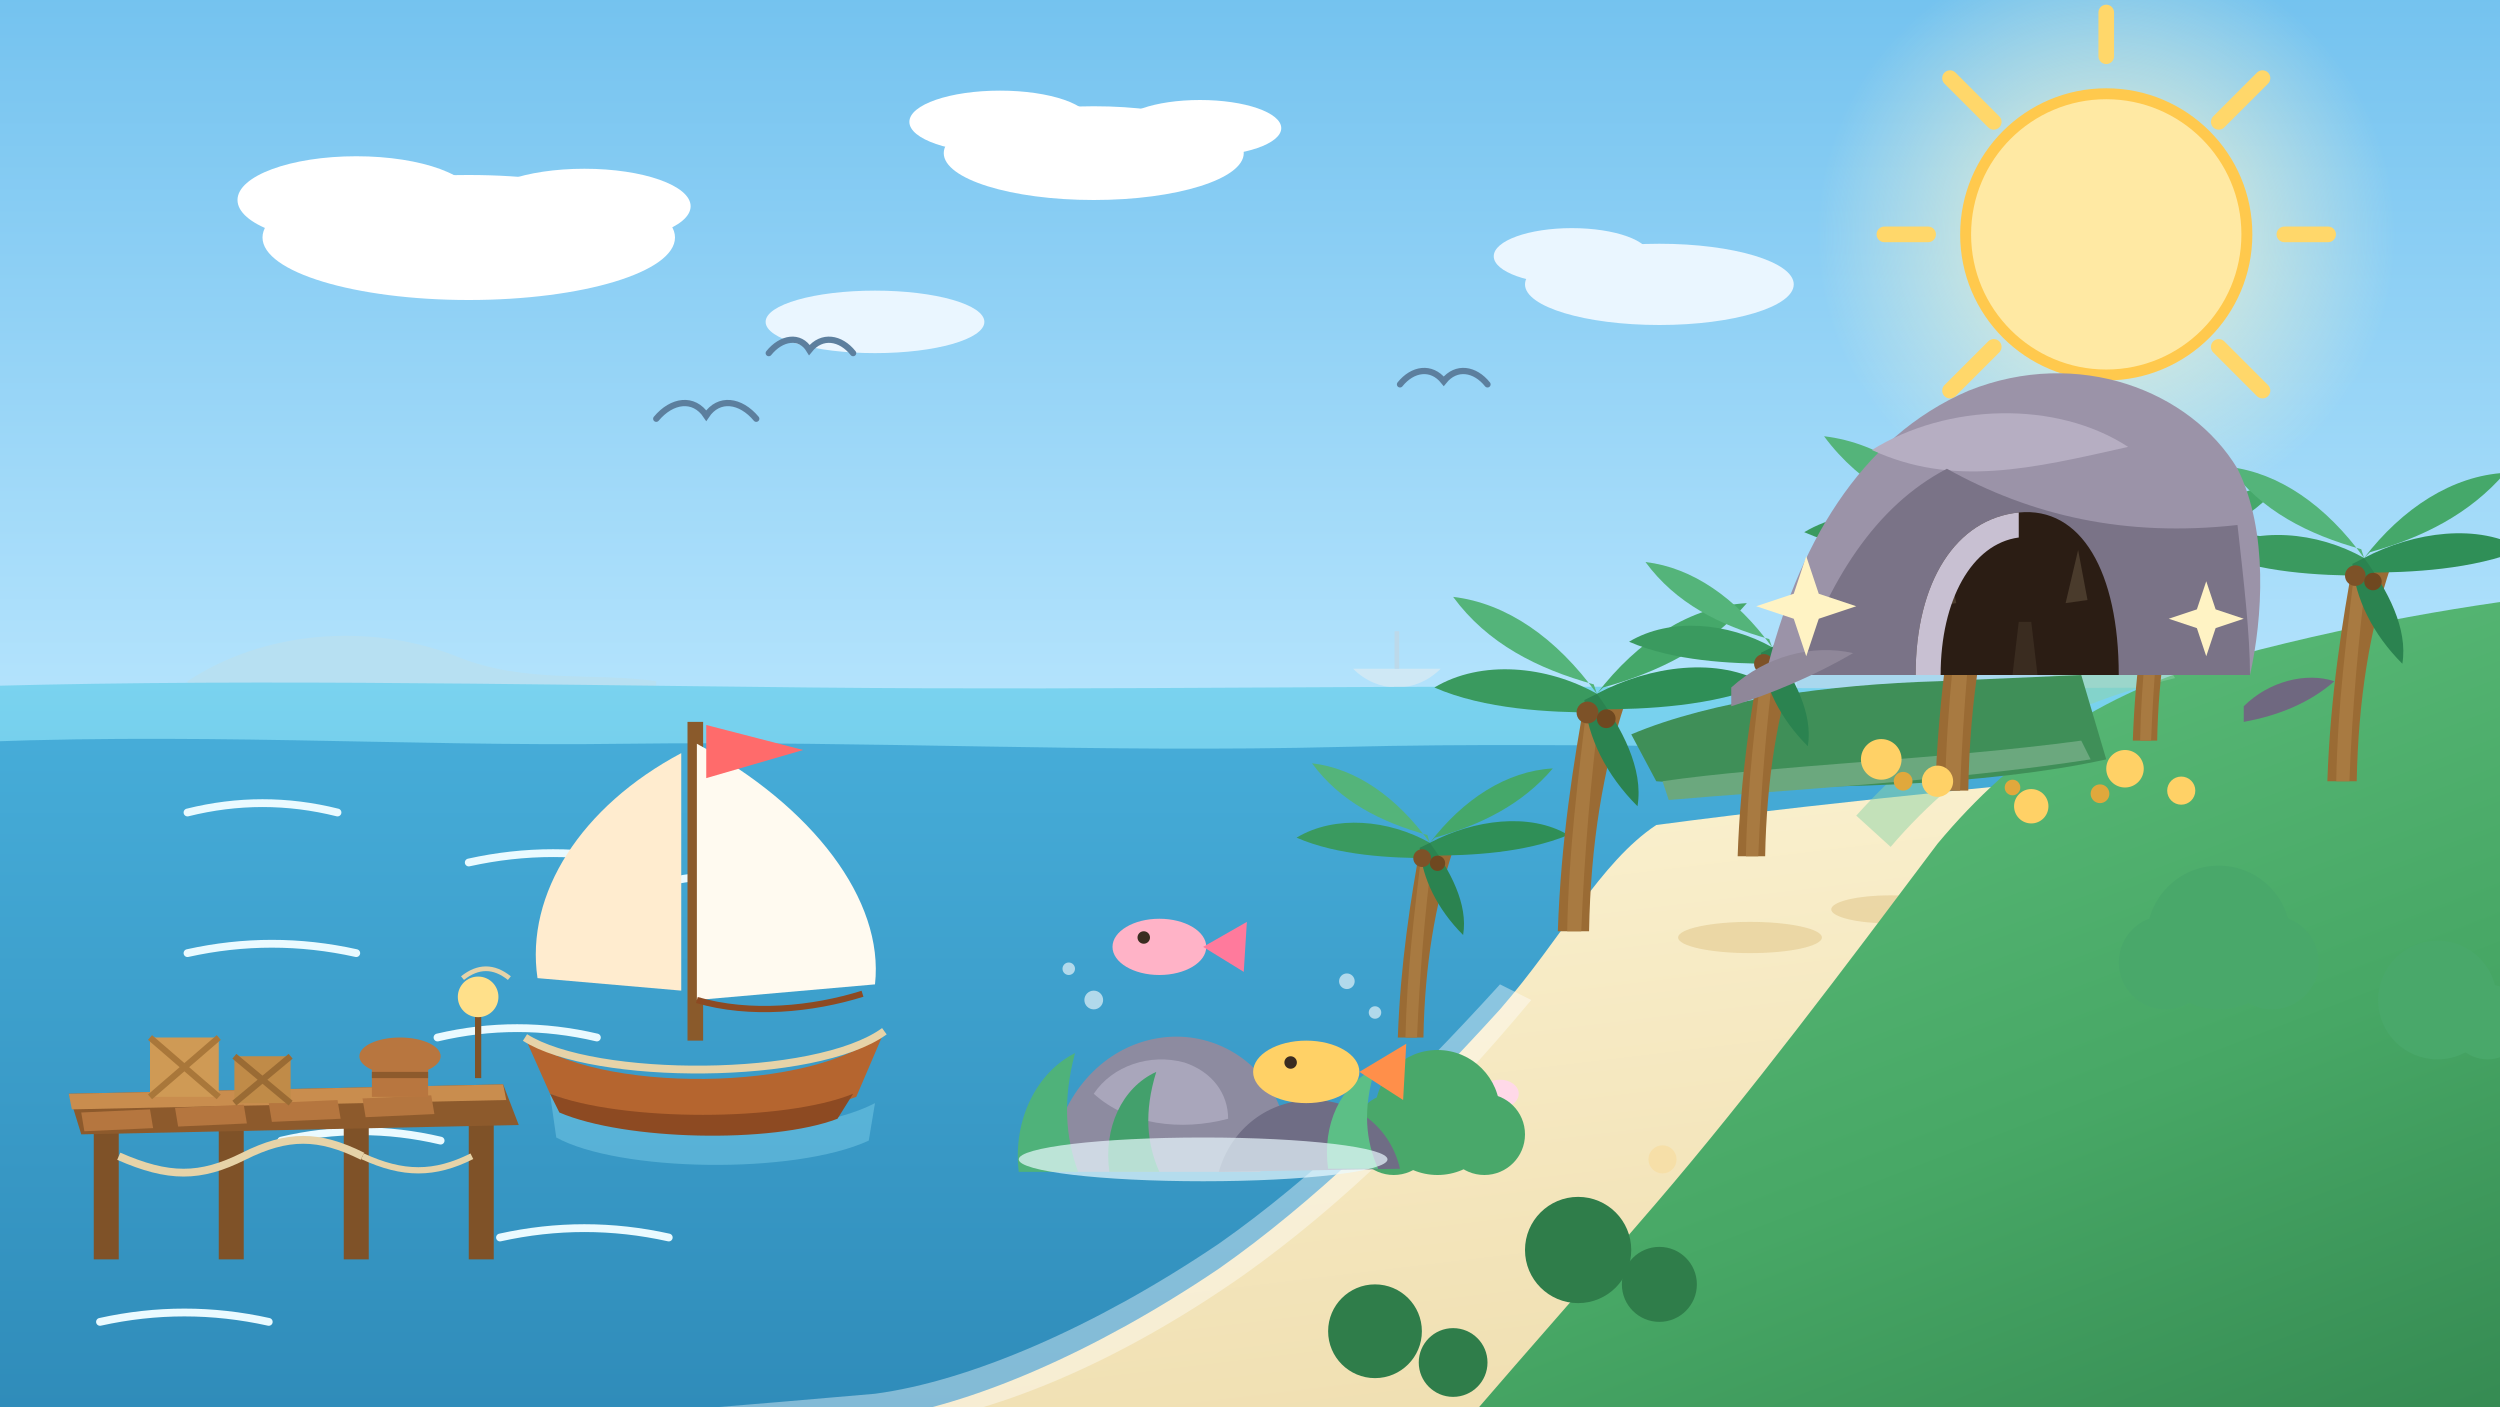
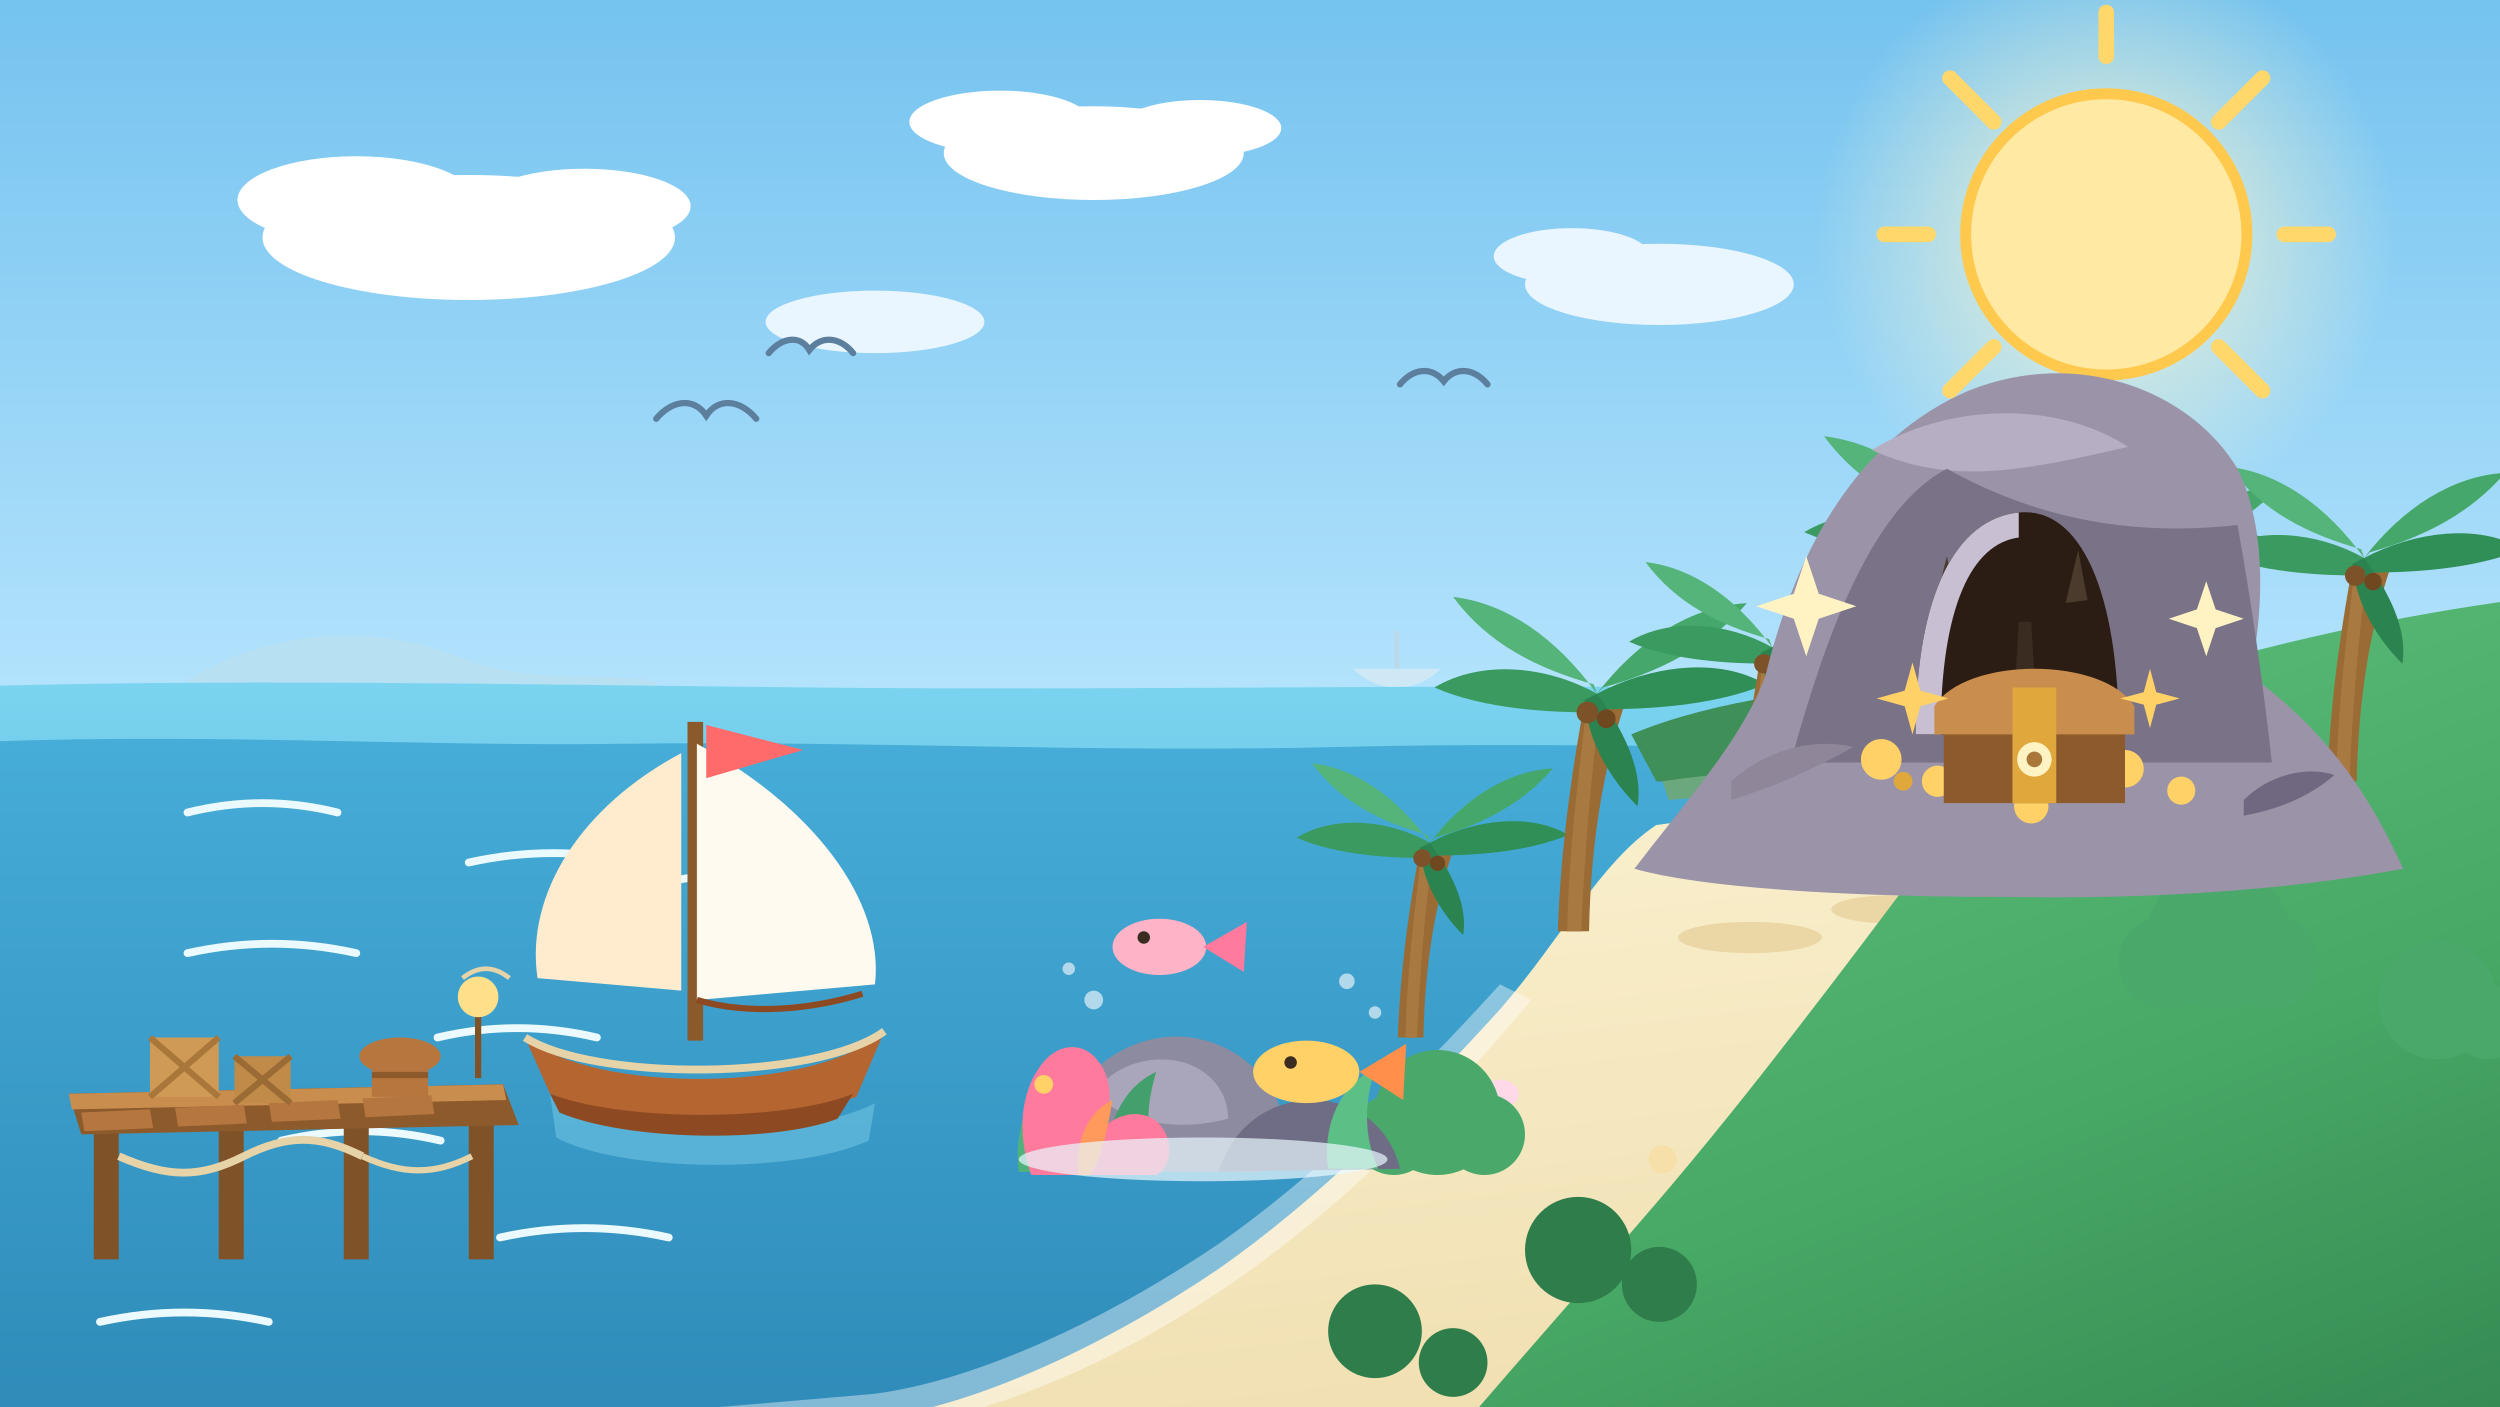
<svg xmlns="http://www.w3.org/2000/svg" viewBox="0 0 1600 900" width="1600" height="900">
  <defs>
    <linearGradient id="langit-pulau" x1="0" y1="0" x2="0" y2="1">
      <stop offset="0%" stop-color="#6fc0ee" />
      <stop offset="58%" stop-color="#bfe9ff" />
      <stop offset="100%" stop-color="#f7fdff" />
    </linearGradient>
    <linearGradient id="laut-jauh-pulau" x1="0" y1="0" x2="0" y2="1">
      <stop offset="0%" stop-color="#7ad3ef" />
      <stop offset="100%" stop-color="#43a8d2" />
    </linearGradient>
    <linearGradient id="laut-pulau" x1="0" y1="0" x2="0" y2="1">
      <stop offset="0%" stop-color="#46acd8" />
      <stop offset="100%" stop-color="#2b86b4" />
    </linearGradient>
    <linearGradient id="pasir-pulau" x1="0.2" y1="0" x2="0.6" y2="1">
      <stop offset="0%" stop-color="#fdf5d6" />
      <stop offset="100%" stop-color="#eedcac" />
    </linearGradient>
    <linearGradient id="hutan-pulau" x1="0.2" y1="0" x2="0.7" y2="1">
      <stop offset="0%" stop-color="#5fc07d" />
      <stop offset="60%" stop-color="#47a765" />
      <stop offset="100%" stop-color="#358a52" />
    </linearGradient>
    <radialGradient id="cahaya-pulau" cx="50%" cy="50%" r="50%">
      <stop offset="0%" stop-color="#fff8d0" stop-opacity="0.9" />
      <stop offset="100%" stop-color="#fff8d0" stop-opacity="0" />
    </radialGradient>
  </defs>
  <rect x="-40" y="-40" width="1680" height="980" fill="url(#langit-pulau)" />
  <circle cx="1348" cy="150" r="186" fill="url(#cahaya-pulau)" />
  <g fill="none" stroke="#ffd76a" stroke-width="10" stroke-linecap="round">
    <path d="M1348 36 L1348 8" />
    <path d="M1420 78 L1448 50" />
    <path d="M1462 150 L1490 150" />
    <path d="M1420 222 L1448 250" />
    <path d="M1348 264 L1348 292" />
    <path d="M1276 222 L1248 250" />
    <path d="M1234 150 L1206 150" />
    <path d="M1276 78 L1248 50" />
  </g>
  <circle cx="1348" cy="150" r="90" fill="#ffe9a3" stroke="#ffc94d" stroke-width="7" />
  <g fill="#ffffff">
    <ellipse cx="300" cy="152" rx="132" ry="40" />
    <ellipse cx="228" cy="128" rx="76" ry="28" />
    <ellipse cx="374" cy="132" rx="68" ry="24" />
    <ellipse cx="700" cy="98" rx="96" ry="30" />
    <ellipse cx="640" cy="78" rx="58" ry="20" />
    <ellipse cx="768" cy="82" rx="52" ry="18" />
  </g>
  <g fill="#eaf6ff">
    <ellipse cx="1062" cy="182" rx="86" ry="26" />
    <ellipse cx="1006" cy="164" rx="50" ry="18" />
    <ellipse cx="560" cy="206" rx="70" ry="20" />
  </g>
  <path fill="#b7e0f2" d="M120 436 C 168 404 236 398 292 420 C 336 438 380 430 420 436 L420 452 L120 452 Z" />
  <path fill="#a9d8ee" d="M1150 432 C 1206 400 1276 396 1330 418 C 1372 434 1414 428 1450 434 L1450 450 L1150 450 Z" />
  <path fill="#cfe8f5" d="M866 428 C 882 444 906 444 922 428 Z" />
  <path fill="none" stroke="#bcd9ea" stroke-width="3" d="M894 428 L894 404" />
  <path fill="url(#laut-jauh-pulau)" d="M-40 440 C 140 434 320 438 520 440 C 720 442 900 438 1100 440 C 1300 442 1480 438 1640 440 L1640 980 L-40 980 Z" />
  <path fill="url(#laut-pulau)" d="M-40 476 C 120 468 260 478 400 476 C 560 474 700 482 860 478 C 1020 474 1180 482 1340 476 C 1460 472 1560 476 1640 474 L1640 980 L-40 980 Z" />
  <g fill="none" stroke="#eafaff" stroke-width="5" stroke-linecap="round">
    <path d="M120 520 C 152 512 184 512 216 520" />
    <path d="M300 552 C 336 544 372 544 408 552" />
    <path d="M120 610 C 156 602 192 602 228 610" />
    <path d="M280 664 C 314 656 348 656 382 664" />
    <path d="M180 730 C 214 722 248 722 282 730" />
    <path d="M420 566 C 452 558 484 558 516 566" />
    <path d="M64 846 C 100 838 136 838 172 846" />
    <path d="M320 792 C 356 784 392 784 428 792" />
  </g>
  <g fill="#ffffff" opacity="0.5">
    <ellipse cx="1258" cy="522" rx="26" ry="6" />
    <ellipse cx="1306" cy="548" rx="34" ry="7" />
    <ellipse cx="1244" cy="574" rx="22" ry="5" />
    <ellipse cx="1312" cy="600" rx="28" ry="6" />
    <ellipse cx="1268" cy="626" rx="20" ry="5" />
  </g>
  <path id="pantai" fill="url(#pasir-pulau)" d="M-40 950 C 200 938 400 922 560 908 C 620 900 700 866 780 812 C 840 770 900 712 960 646 C 1000 600 1024 552 1060 528 C 1180 512 1330 498 1460 486 C 1530 480 1590 476 1640 472 L1640 980 L-40 980 Z" />
  <path fill="#ffffff" opacity="0.4" d="M-40 934 C 200 922 400 906 560 892 C 620 884 700 850 780 796 C 840 754 900 696 960 630 L980 640 C 920 712 858 772 796 816 C 716 872 636 906 566 914 C 402 928 204 944 -40 956 Z" />
  <g fill="#e2c98f" opacity="0.6">
    <ellipse cx="1120" cy="600" rx="46" ry="10" />
    <ellipse cx="1210" cy="582" rx="38" ry="9" />
    <ellipse cx="1300" cy="564" rx="42" ry="9" />
    <ellipse cx="1392" cy="548" rx="34" ry="8" />
  </g>
  <g>
    <ellipse cx="960" cy="700" rx="12" ry="9" fill="#ffd9e8" />
    <path fill="#ffe9b0" d="M1150 668 C 1164 654 1188 656 1194 672 C 1200 688 1180 700 1162 696 C 1146 692 1140 678 1150 668 Z" />
    <path fill="#ff9a5c" d="M1284 648 L1298 674 L1270 674 Z" />
    <path fill="#ff9a5c" d="M1298 674 L1326 674 L1312 700 Z" />
    <circle cx="1064" cy="742" r="9" fill="#f6dfa8" />
    <circle cx="1330" cy="612" r="8" fill="#f6dfa8" />
    <g fill="#ddc089" opacity="0.75">
      <ellipse cx="1180" cy="742" rx="18" ry="8" />
      <ellipse cx="1230" cy="762" rx="18" ry="8" />
      <ellipse cx="1282" cy="786" rx="18" ry="8" />
    </g>
  </g>
  <path fill="#7fc79b" d="M980 980 C 1020 880 1092 806 1172 766 C 1252 728 1340 706 1430 698 L1660 690 L1660 980 Z" />
  <g id="hutan">
    <path fill="url(#hutan-pulau)" d="M880 980 C 940 906 1000 840 1060 770 C 1120 700 1180 620 1240 540 C 1290 480 1350 440 1430 420 C 1520 396 1600 384 1660 378 L1660 980 Z" />
    <path fill="#8ed3a8" opacity="0.5" d="M1188 522 C 1240 464 1300 430 1380 412 L1392 434 C 1316 452 1258 486 1210 542 Z" />
    <path fill="#3f8f58" d="M1044 470 C 1096 448 1172 438 1240 436 L1332 432 L1348 486 C 1276 502 1156 508 1060 500 Z" />
    <path fill="#6ba87e" d="M1064 500 C 1132 490 1244 486 1332 474 L1338 486 C 1248 500 1136 506 1068 512 Z" />
    <path fill="#9a6b34" d="M894.6 664.0 C 896.3 616.4 902.8 575.4 909.4 539.4 L929.9 544.3 C 918.4 578.7 911.8 618.1 911.0 664.0 Z" />
    <path fill="#a87a41" d="M899.5 664.0 C 900.4 621.4 905.3 583.6 910.2 542.6 L916.8 545.9 C 911.8 585.3 908.6 623.0 906.9 664.0 Z" />
    <path fill="#2f8f57" d="M915.1 539.4 C 943.0 524.6 979.1 519.7 1003.7 534.4 C 975.8 545.9 941.4 547.6 915.1 547.6 Z" />
    <path fill="#45a86a" d="M915.1 539.4 C 936.4 511.5 964.3 493.4 993.8 491.8 C 974.2 514.8 947.9 527.9 918.4 536.1 Z" />
    <path fill="#3a9a5f" d="M915.1 539.4 C 888.9 524.6 854.4 521.3 829.8 536.1 C 856.1 547.6 890.5 549.2 915.1 549.2 Z" />
    <path fill="#54b47a" d="M915.1 539.4 C 893.8 509.8 867.6 491.8 839.7 488.5 C 857.7 513.1 884.0 526.2 913.5 534.4 Z" />
    <path fill="#2b8350" d="M915.1 539.4 C 928.2 557.4 939.7 578.7 936.4 598.4 C 920.0 582.0 910.2 562.3 908.6 542.6 Z" />
    <circle cx="910.2" cy="549.2" r="5.7" fill="#7d5228" />
    <circle cx="920.0" cy="552.5" r="4.9" fill="#6f4820" />
    <path fill="#9a6b34" d="M997.0 596.0 C 999.0 538.0 1007.0 488.0 1015.0 444.0 L1040.0 450.0 C 1026.0 492.0 1018.0 540.0 1017.0 596.0 Z" />
    <path fill="#a87a41" d="M1003.0 596.0 C 1004.0 544.0 1010.0 498.0 1016.0 448.0 L1024.0 452.0 C 1018.0 500.0 1014.0 546.0 1012.0 596.0 Z" />
    <path fill="#2f8f57" d="M1022.0 444.0 C 1056.0 426.0 1100.0 420.0 1130.0 438.0 C 1096.0 452.0 1054.0 454.0 1022.0 454.0 Z" />
    <path fill="#45a86a" d="M1022.0 444.0 C 1048.0 410.0 1082.0 388.0 1118.0 386.0 C 1094.0 414.0 1062.0 430.0 1026.0 440.0 Z" />
    <path fill="#3a9a5f" d="M1022.0 444.0 C 990.0 426.0 948.0 422.0 918.0 440.0 C 950.0 454.0 992.0 456.0 1022.0 456.0 Z" />
    <path fill="#54b47a" d="M1022.0 444.0 C 996.0 408.0 964.0 386.0 930.0 382.0 C 952.0 412.0 984.0 428.0 1020.0 438.0 Z" />
    <path fill="#2b8350" d="M1022.0 444.0 C 1038.0 466.0 1052.0 492.0 1048.0 516.0 C 1028.0 496.0 1016.0 472.0 1014.0 448.0 Z" />
    <circle cx="1016.0" cy="456.0" r="7.0" fill="#7d5228" />
    <circle cx="1028.0" cy="460.0" r="6.0" fill="#6f4820" />
    <path fill="#9a6b34" d="M1112.1 548.0 C 1113.8 497.0 1120.9 453.0 1127.9 414.2 L1149.9 419.5 C 1137.6 456.5 1130.6 498.7 1129.7 548.0 Z" />
    <path fill="#a87a41" d="M1117.4 548.0 C 1118.2 502.2 1123.5 461.8 1128.8 417.8 L1135.8 421.3 C 1130.6 463.5 1127.0 504.0 1125.3 548.0 Z" />
    <path fill="#2f8f57" d="M1134.1 414.2 C 1164.0 398.4 1202.7 393.1 1229.1 409.0 C 1199.2 421.3 1162.2 423.0 1134.1 423.0 Z" />
    <path fill="#45a86a" d="M1134.1 414.2 C 1157.0 384.3 1186.9 365.0 1218.6 363.2 C 1197.4 387.8 1169.3 401.9 1137.6 410.7 Z" />
    <path fill="#3a9a5f" d="M1134.1 414.2 C 1105.9 398.4 1069.0 394.9 1042.6 410.7 C 1070.7 423.0 1107.7 424.8 1134.1 424.8 Z" />
    <path fill="#54b47a" d="M1134.1 414.2 C 1111.2 382.6 1083.0 363.2 1053.1 359.7 C 1072.5 386.1 1100.6 400.2 1132.3 409.0 Z" />
    <path fill="#2b8350" d="M1134.1 414.2 C 1148.2 433.6 1160.5 456.5 1157.0 477.6 C 1139.4 460.0 1128.8 438.9 1127.0 417.8 Z" />
    <circle cx="1128.8" cy="424.8" r="6.2" fill="#7d5228" />
    <circle cx="1139.4" cy="428.3" r="5.3" fill="#6f4820" />
    <path fill="#9a6b34" d="M1238.5 506.0 C 1240.6 444.5 1249.1 391.5 1257.5 344.9 L1284.0 351.2 C 1269.2 395.8 1260.7 446.6 1259.7 506.0 Z" />
    <path fill="#a87a41" d="M1244.8 506.0 C 1245.9 450.9 1252.2 402.1 1258.6 349.1 L1267.1 353.4 C 1260.7 404.2 1256.5 453.0 1254.4 506.0 Z" />
    <path fill="#2f8f57" d="M1265.0 344.9 C 1301.0 325.8 1347.6 319.4 1379.4 338.5 C 1343.4 353.4 1298.9 355.5 1265.0 355.5 Z" />
    <path fill="#45a86a" d="M1265.0 344.9 C 1292.5 308.8 1328.6 285.5 1366.7 283.4 C 1341.3 313.1 1307.4 330.0 1269.2 340.6 Z" />
    <path fill="#3a9a5f" d="M1265.0 344.9 C 1231.0 325.8 1186.5 321.6 1154.7 340.6 C 1188.6 355.5 1233.2 357.6 1265.0 357.6 Z" />
    <path fill="#54b47a" d="M1265.0 344.9 C 1237.4 306.7 1203.5 283.4 1167.4 279.2 C 1190.8 311.0 1224.7 327.9 1262.8 338.5 Z" />
    <path fill="#2b8350" d="M1265.0 344.9 C 1281.9 368.2 1296.8 395.8 1292.5 421.2 C 1271.3 400.0 1258.6 374.6 1256.5 349.1 Z" />
    <circle cx="1258.6" cy="357.6" r="7.4" fill="#7d5228" />
    <circle cx="1271.3" cy="361.8" r="6.4" fill="#6f4820" />
    <path fill="#9a6b34" d="M1365.0 474.0 C 1366.5 428.8 1372.8 389.8 1379.0 355.4 L1398.5 360.1 C 1387.6 392.9 1381.4 430.3 1380.6 474.0 Z" />
    <path fill="#a87a41" d="M1369.7 474.0 C 1370.4 433.4 1375.1 397.6 1379.8 358.6 L1386.0 361.7 C 1381.4 399.1 1378.2 435.0 1376.7 474.0 Z" />
    <path fill="#2f8f57" d="M1384.5 355.4 C 1411.0 341.4 1445.3 336.7 1468.7 350.8 C 1442.2 361.7 1409.4 363.2 1384.5 363.2 Z" />
    <path fill="#45a86a" d="M1384.5 355.4 C 1404.8 328.9 1431.3 311.8 1459.4 310.2 C 1440.6 332.0 1415.7 344.5 1387.6 352.3 Z" />
    <path fill="#3a9a5f" d="M1384.5 355.4 C 1359.5 341.4 1326.8 338.3 1303.4 352.3 C 1328.3 363.2 1361.1 364.8 1384.5 364.8 Z" />
    <path fill="#54b47a" d="M1384.5 355.4 C 1364.2 327.4 1339.2 310.2 1312.7 307.1 C 1329.9 330.5 1354.8 343.0 1382.9 350.8 Z" />
    <path fill="#2b8350" d="M1384.5 355.4 C 1397.0 372.6 1407.9 392.9 1404.8 411.6 C 1389.2 396.0 1379.8 377.3 1378.2 358.6 Z" />
    <circle cx="1379.8" cy="364.8" r="5.5" fill="#7d5228" />
    <circle cx="1389.2" cy="367.9" r="4.7" fill="#6f4820" />
    <path fill="#9a6b34" d="M1489.5 500.0 C 1491.4 445.5 1498.9 398.5 1506.5 357.1 L1530.0 362.8 C 1516.8 402.2 1509.3 447.4 1508.3 500.0 Z" />
    <path fill="#a87a41" d="M1495.2 500.0 C 1496.1 451.1 1501.8 407.9 1507.4 360.9 L1514.9 364.6 C 1509.3 409.8 1505.5 453.0 1503.6 500.0 Z" />
    <path fill="#2f8f57" d="M1513.0 357.1 C 1545.0 340.2 1586.4 334.6 1614.6 351.5 C 1582.6 364.6 1543.1 366.5 1513.0 366.5 Z" />
    <path fill="#45a86a" d="M1513.0 357.1 C 1537.5 325.2 1569.4 304.5 1603.3 302.6 C 1580.7 328.9 1550.6 344.0 1516.8 353.4 Z" />
    <path fill="#3a9a5f" d="M1513.0 357.1 C 1483.0 340.2 1443.5 336.4 1415.3 353.4 C 1445.4 366.5 1484.8 368.4 1513.0 368.4 Z" />
    <path fill="#54b47a" d="M1513.0 357.1 C 1488.6 323.3 1458.5 302.6 1426.6 298.8 C 1447.2 327.0 1477.3 342.1 1511.2 351.5 Z" />
    <path fill="#2b8350" d="M1513.0 357.1 C 1528.1 377.8 1541.2 402.2 1537.5 424.8 C 1518.7 406.0 1507.4 383.4 1505.5 360.9 Z" />
    <circle cx="1507.4" cy="368.4" r="6.6" fill="#7d5228" />
    <circle cx="1518.7" cy="372.2" r="5.6" fill="#6f4820" />
    <g fill="#49a86a">
      <circle cx="920" cy="712" r="40" />
      <circle cx="892" cy="726" r="26" />
      <circle cx="950" cy="726" r="26" />
      <circle cx="1420" cy="600" r="46" />
      <circle cx="1386" cy="616" r="30" />
      <circle cx="1454" cy="616" r="30" />
      <circle cx="1560" cy="640" r="38" />
      <circle cx="1592" cy="654" r="24" />
    </g>
    <g fill="#2f7d4a">
      <circle cx="1010" cy="800" r="34" />
      <circle cx="1062" cy="822" r="24" />
      <circle cx="880" cy="852" r="30" />
      <circle cx="930" cy="872" r="22" />
    </g>
  </g>
  <g id="goa">
-     <path fill="#9b93a8" d="M1130 432 C 1150 350 1190 280 1260 250 C 1330 222 1402 250 1432 300 C 1452 340 1448 396 1440 432 Z" />
+     <path fill="#9b93a8" d="M1130 432 C 1150 350 1190 280 1260 250 C 1330 222 1402 250 1432 300 C 1452 340 1448 396 1440 432 C 1492 470 1518 512 1538 556 C 1420 578 1300 574 1280 574 C 1180 574 1088 568 1046 556 C 1078 514 1116 472 1130 432 Z" />
    <path fill="#b6aec2" d="M1198 288 C 1246 258 1316 256 1362 286 C 1300 300 1250 312 1198 288 Z" />
-     <path fill="#7a7387" d="M1150 432 C 1170 372 1200 324 1246 300 C 1300 330 1360 344 1432 336 C 1436 372 1440 406 1440 432 Z" />
-     <path fill="#2b1d14" d="M1226 432 C 1226 372 1252 332 1292 328 C 1332 324 1356 366 1356 432 Z" />
+     <path fill="#7a7387" d="M1146 488 C 1170 400 1200 324 1246 300 C 1300 330 1360 344 1432 336 C 1440 380 1448 434 1454 488 Z" />
+     <path fill="#2b1d14" d="M1226 470 C 1226 380 1252 332 1292 328 C 1332 324 1356 380 1356 470 Z" />
    <path fill="#4a3b2c" d="M1246 356 L1252 386 L1238 388 Z" />
    <path fill="#4a3b2c" d="M1330 352 L1336 384 L1322 386 Z" />
-     <path fill="#3a2c20" d="M1288 432 L1292 398 L1300 398 L1304 432 Z" />
-     <path fill="#c8c0d2" d="M1226 432 C 1226 372 1252 332 1292 328 L1292 344 C 1262 348 1242 384 1242 432 Z" />
-     <path fill="#8f8799" d="M1108 440 C 1130 420 1160 412 1186 418 C 1162 432 1134 444 1108 452 Z" />
-     <path fill="#6f6880" d="M1436 452 C 1452 436 1476 430 1494 436 C 1478 450 1458 458 1436 462 Z" />
+     <path fill="#3a2c20" d="M1288 470 L1292 398 L1300 398 L1304 470 Z" />
+     <path fill="#c8c0d2" d="M1226 470 C 1226 380 1252 332 1292 328 L1292 344 C 1262 348 1242 388 1242 470 Z" />
+     <path fill="#8f8799" d="M1108 500 C 1130 480 1160 472 1186 478 C 1162 492 1134 504 1108 512 Z" />
+     <path fill="#6f6880" d="M1436 512 C 1452 496 1476 490 1494 496 C 1478 510 1458 518 1436 522 Z" />
    <g fill="#ffd166">
      <circle cx="1204" cy="486" r="13" />
      <circle cx="1240" cy="500" r="10" />
      <circle cx="1360" cy="492" r="12" />
      <circle cx="1396" cy="506" r="9" />
      <circle cx="1300" cy="516" r="11" />
    </g>
    <g fill="#e0a83c">
      <circle cx="1218" cy="500" r="6" />
      <circle cx="1344" cy="508" r="6" />
      <circle cx="1288" cy="504" r="5" />
    </g>
    <g fill="#fff3c4">
      <path d="M1156 356 L1164 380 L1188 388 L1164 396 L1156 420 L1148 396 L1124 388 L1148 380 Z" />
      <path d="M1412 372 L1418 390 L1436 396 L1418 402 L1412 420 L1406 402 L1388 396 L1406 390 Z" />
    </g>
- {{CC0:peti}}
+     <rect x="1244" y="452" width="116" height="62" fill="#8d5a2c" />
+     <path fill="#c98d4e" d="M1238 452 C 1258 420 1346 420 1366 452 L1366 470 L1238 470 Z" />
+     <rect x="1288" y="440" width="28" height="74" fill="#e0a83c" />
+     <circle cx="1302" cy="486" r="11" fill="#fff3c4" />
+     <circle cx="1302" cy="486" r="5" fill="#a9773a" />
+     <path fill="#ffd166" d="M1224 424 L1229 442 L1247 447 L1229 452 L1224 470 L1219 452 L1201 447 L1219 442 Z" />
+     <path fill="#ffd166" d="M1376 428 L1380 443 L1395 447 L1380 451 L1376 466 L1372 451 L1357 447 L1372 443 Z" />
  </g>
  <g id="dermaga">
    <rect x="60" y="722" width="16" height="84" fill="#7f5228" />
    <rect x="140" y="720" width="16" height="86" fill="#7f5228" />
    <rect x="220" y="718" width="16" height="88" fill="#7f5228" />
    <rect x="300" y="716" width="16" height="90" fill="#7f5228" />
    <path fill="#8d5a2c" d="M44 700 L322 694 L332 720 L52 726 Z" />
    <path fill="#c98d4e" d="M44 700 L322 694 L324 704 L46 710 Z" />
    <g fill="#b5763f">
      <path d="M52 712 L96 710 L98 722 L54 724 Z" />
      <path d="M112 709 L156 707 L158 719 L114 721 Z" />
      <path d="M172 706 L216 704 L218 716 L174 718 Z" />
      <path d="M232 703 L276 701 L278 713 L234 715 Z" />
    </g>
    <path fill="none" stroke="#e6d3a8" stroke-width="5" d="M76 740 C 108 754 128 754 156 740 C 184 726 204 726 232 740" />
    <path fill="none" stroke="#e6d3a8" stroke-width="4" d="M232 740 C 258 752 278 752 302 740" />
    <rect x="96" y="664" width="44" height="38" fill="#cf9a55" />
    <path fill="none" stroke="#a9773a" stroke-width="4" d="M96 664 L140 702 M140 664 L96 702" />
    <rect x="150" y="676" width="36" height="30" fill="#c08b48" />
    <path fill="none" stroke="#9a6b34" stroke-width="4" d="M150 676 L186 706 M186 676 L150 706" />
    <ellipse cx="256" cy="676" rx="26" ry="12" fill="#b8763f" />
    <rect x="238" y="676" width="36" height="26" fill="#b8763f" />
    <path fill="none" stroke="#8d5a2c" stroke-width="4" d="M238 688 L274 688" />
    <path fill="none" stroke="#7f5228" stroke-width="4" d="M306 690 L306 646" />
    <circle cx="306" cy="638" r="13" fill="#ffe08a" />
    <path fill="none" stroke="#e6d3a8" stroke-width="3" d="M296 626 C 306 618 316 618 326 626" />
  </g>
  <g id="perahu">
    <path fill="#7fd0ea" opacity="0.45" d="M352 700 C 400 730 514 730 560 706 L556 730 C 508 752 396 750 356 728 Z" />
    <path fill="#b5652f" d="M336 664 C 380 700 522 700 566 660 L548 702 C 500 720 396 720 352 700 Z" />
    <path fill="#8d4a22" d="M352 700 C 398 718 502 718 546 700 L536 716 C 494 732 400 730 358 712 Z" />
    <path fill="none" stroke="#e6d3a8" stroke-width="5" d="M336 664 C 380 692 522 692 566 660" />
    <rect x="440" y="462" width="10" height="204" fill="#8a5a2b" />
    <path fill="#fffaf0" d="M446 476 C 520 516 566 576 560 630 L446 640 Z" />
    <path fill="#ffeccf" d="M436 482 C 372 516 336 572 344 626 L436 634 Z" />
    <path fill="#ff6b6b" d="M452 464 L514 480 L452 498 Z" />
    <path fill="none" stroke="#8d4a22" stroke-width="4" d="M446 640 C 480 650 520 646 552 636" />
  </g>
  <g id="karang">
    <path fill="#8d8ba0" d="M676 726 C 686 692 712 668 744 664 C 776 660 806 678 818 706 C 828 728 820 744 806 750 L688 750 C 676 744 672 736 676 726 Z" />
    <path fill="#6f6d85" d="M780 750 C 788 722 812 704 840 704 C 868 704 890 722 896 748 Z" />
    <path fill="#a9a6bb" d="M700 700 C 712 682 736 674 758 680 C 776 686 786 700 786 716 C 756 724 722 720 700 700 Z" />
    <path fill="#4fb27a" d="M652 750 C 648 716 664 686 688 674 C 680 704 682 728 690 750 Z" />
    <path fill="#43a06c" d="M710 750 C 706 722 718 696 740 686 C 732 712 734 732 742 750 Z" />
    <path fill="#5cbf86" d="M850 748 C 846 720 858 694 880 684 C 872 710 874 730 882 748 Z" />
- {{CC0:karang}}
+     <path fill="#ff7a9c" d="M660 752 C 650 724 654 698 666 682 C 676 668 692 666 702 678 C 712 690 712 706 706 722 C 718 710 736 710 744 722 C 752 734 748 748 740 752 Z" />
+     <path fill="#ff9a5c" d="M690 752 C 688 730 696 712 712 704 C 708 728 704 742 698 752 Z" />
+     <circle cx="668" cy="694" r="6" fill="#ffd166" />
    <ellipse cx="836" cy="686" rx="34" ry="20" fill="#ffd166" />
    <path fill="#ff8f4a" d="M870 686 L900 668 L898 704 Z" />
    <circle cx="826" cy="680" r="4" fill="#3a2c20" />
    <ellipse cx="742" cy="606" rx="30" ry="18" fill="#ffb3c7" />
    <path fill="#ff7a9c" d="M770 606 L798 590 L796 622 Z" />
    <circle cx="732" cy="600" r="4" fill="#3a2c20" />
    <g fill="#ffffff" opacity="0.6">
      <circle cx="700" cy="640" r="6" />
      <circle cx="684" cy="620" r="4" />
      <circle cx="862" cy="628" r="5" />
      <circle cx="880" cy="648" r="4" />
    </g>
    <ellipse cx="770" cy="742" rx="118" ry="14" fill="#eafaff" opacity="0.7" />
  </g>
  <g fill="none" stroke="#5c7f9e" stroke-width="4" stroke-linecap="round">
    <path d="M420 268 C 430 256 444 254 452 266 C 460 254 474 256 484 268" />
    <path d="M492 226 C 500 216 512 214 518 224 C 526 214 538 216 546 226" />
    <path d="M896 246 C 904 236 916 234 924 244 C 932 234 944 236 952 246" />
  </g>
</svg>
